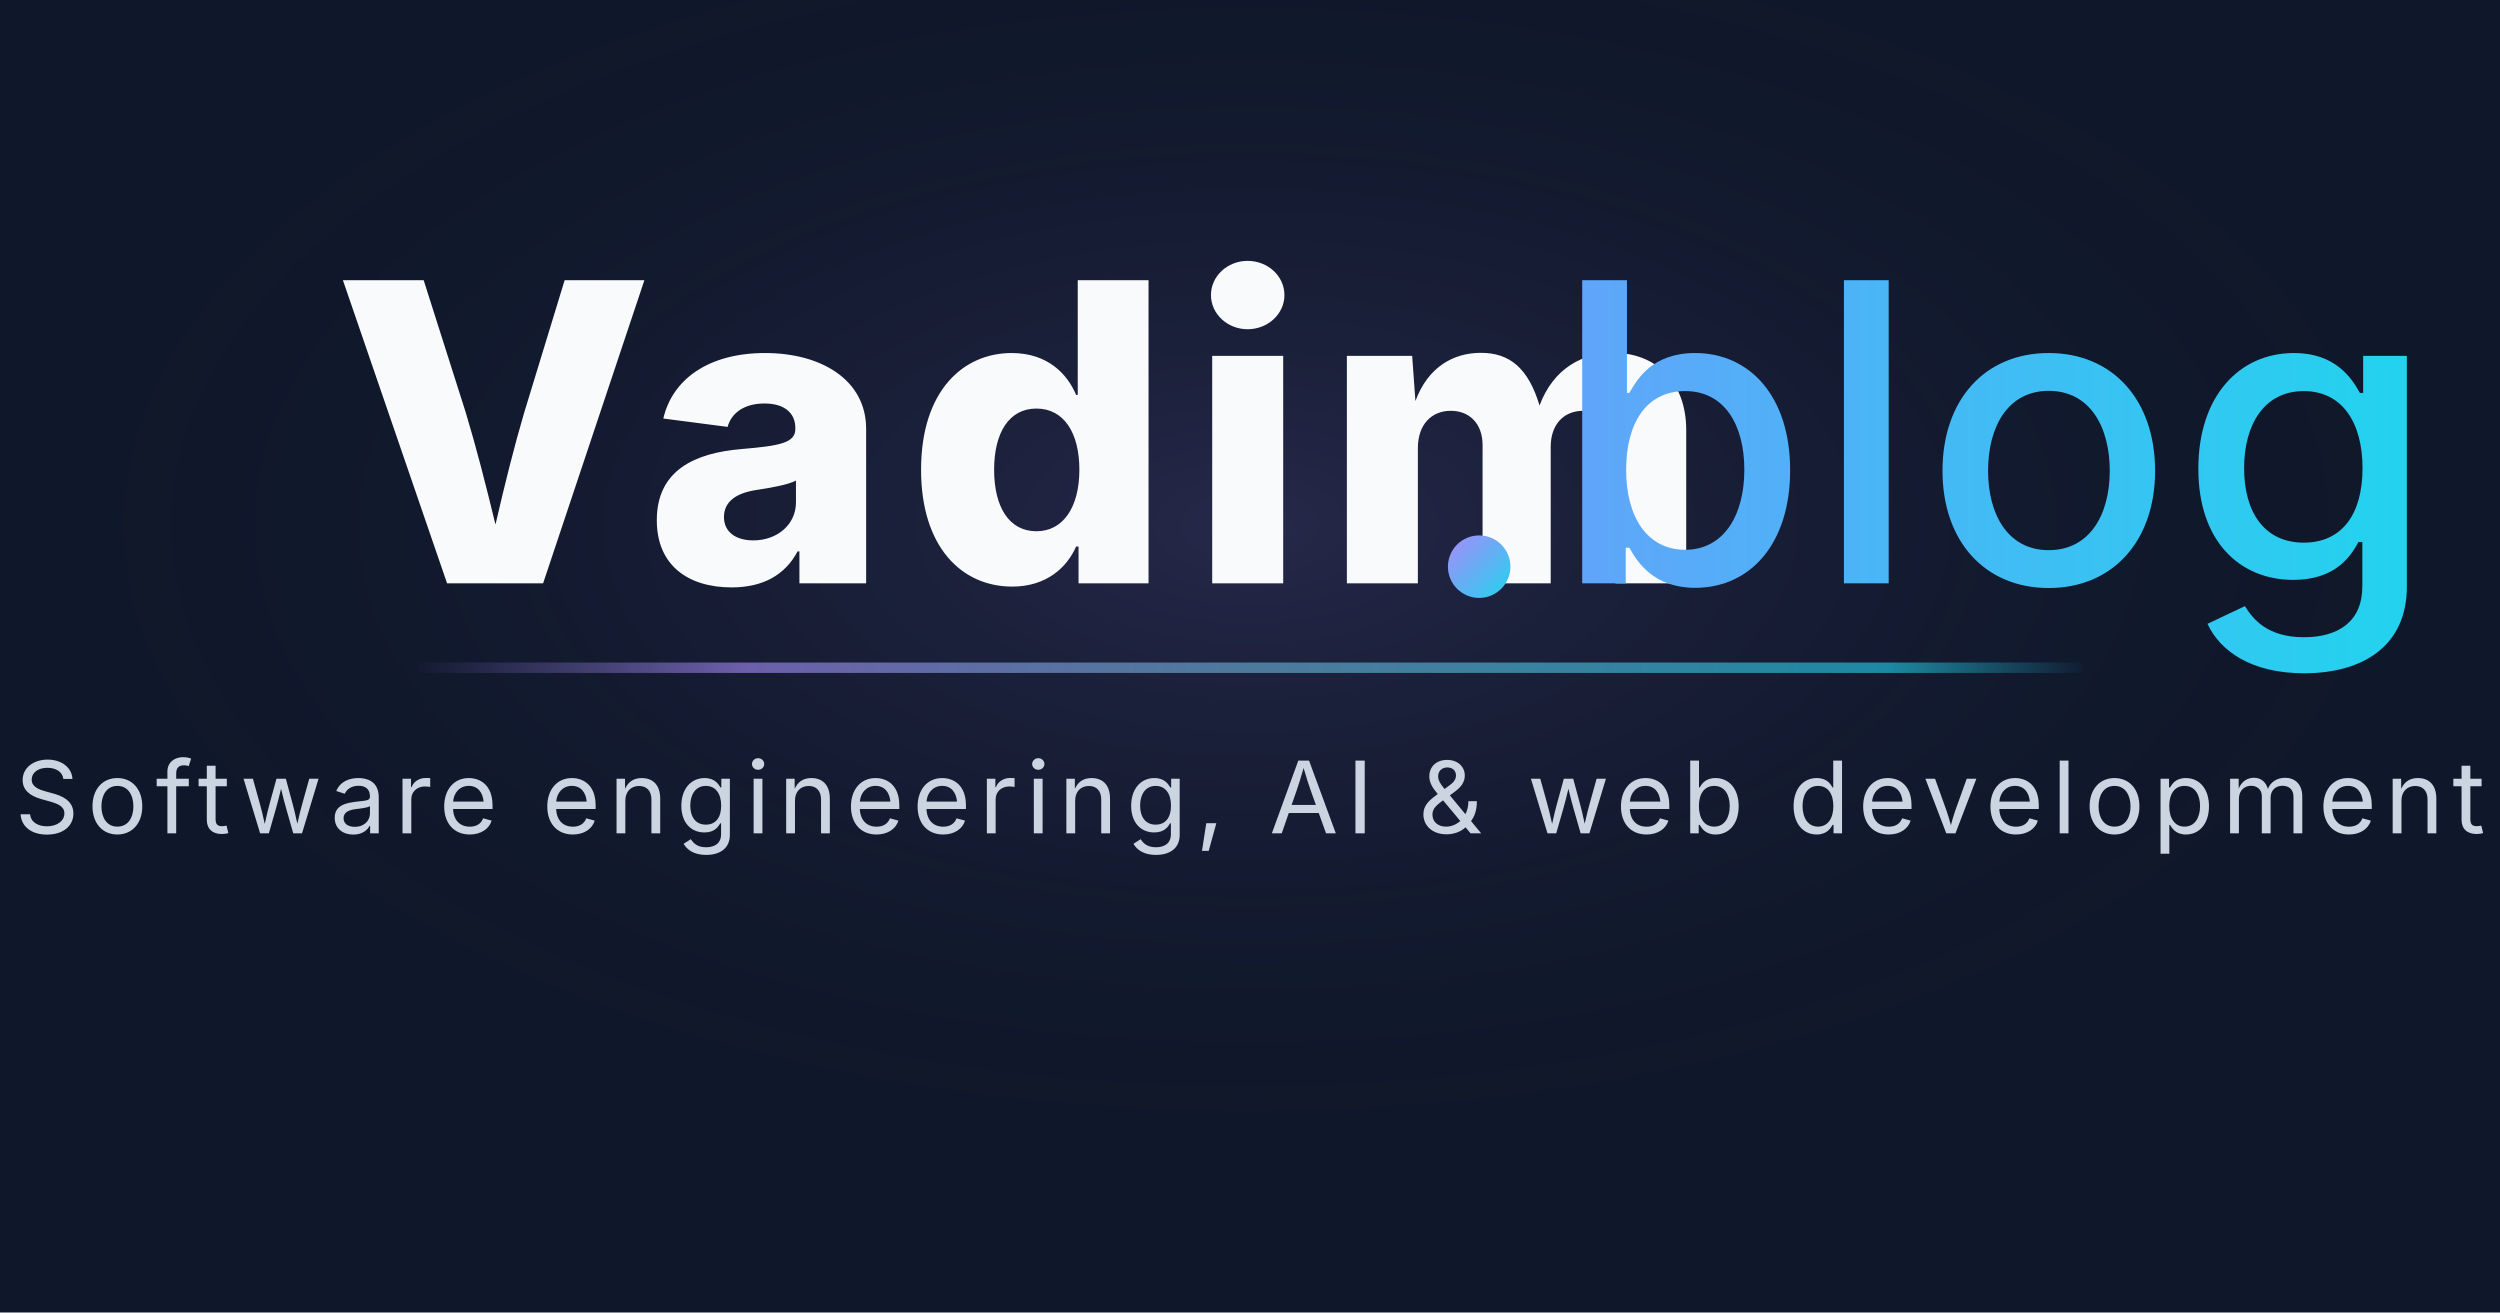
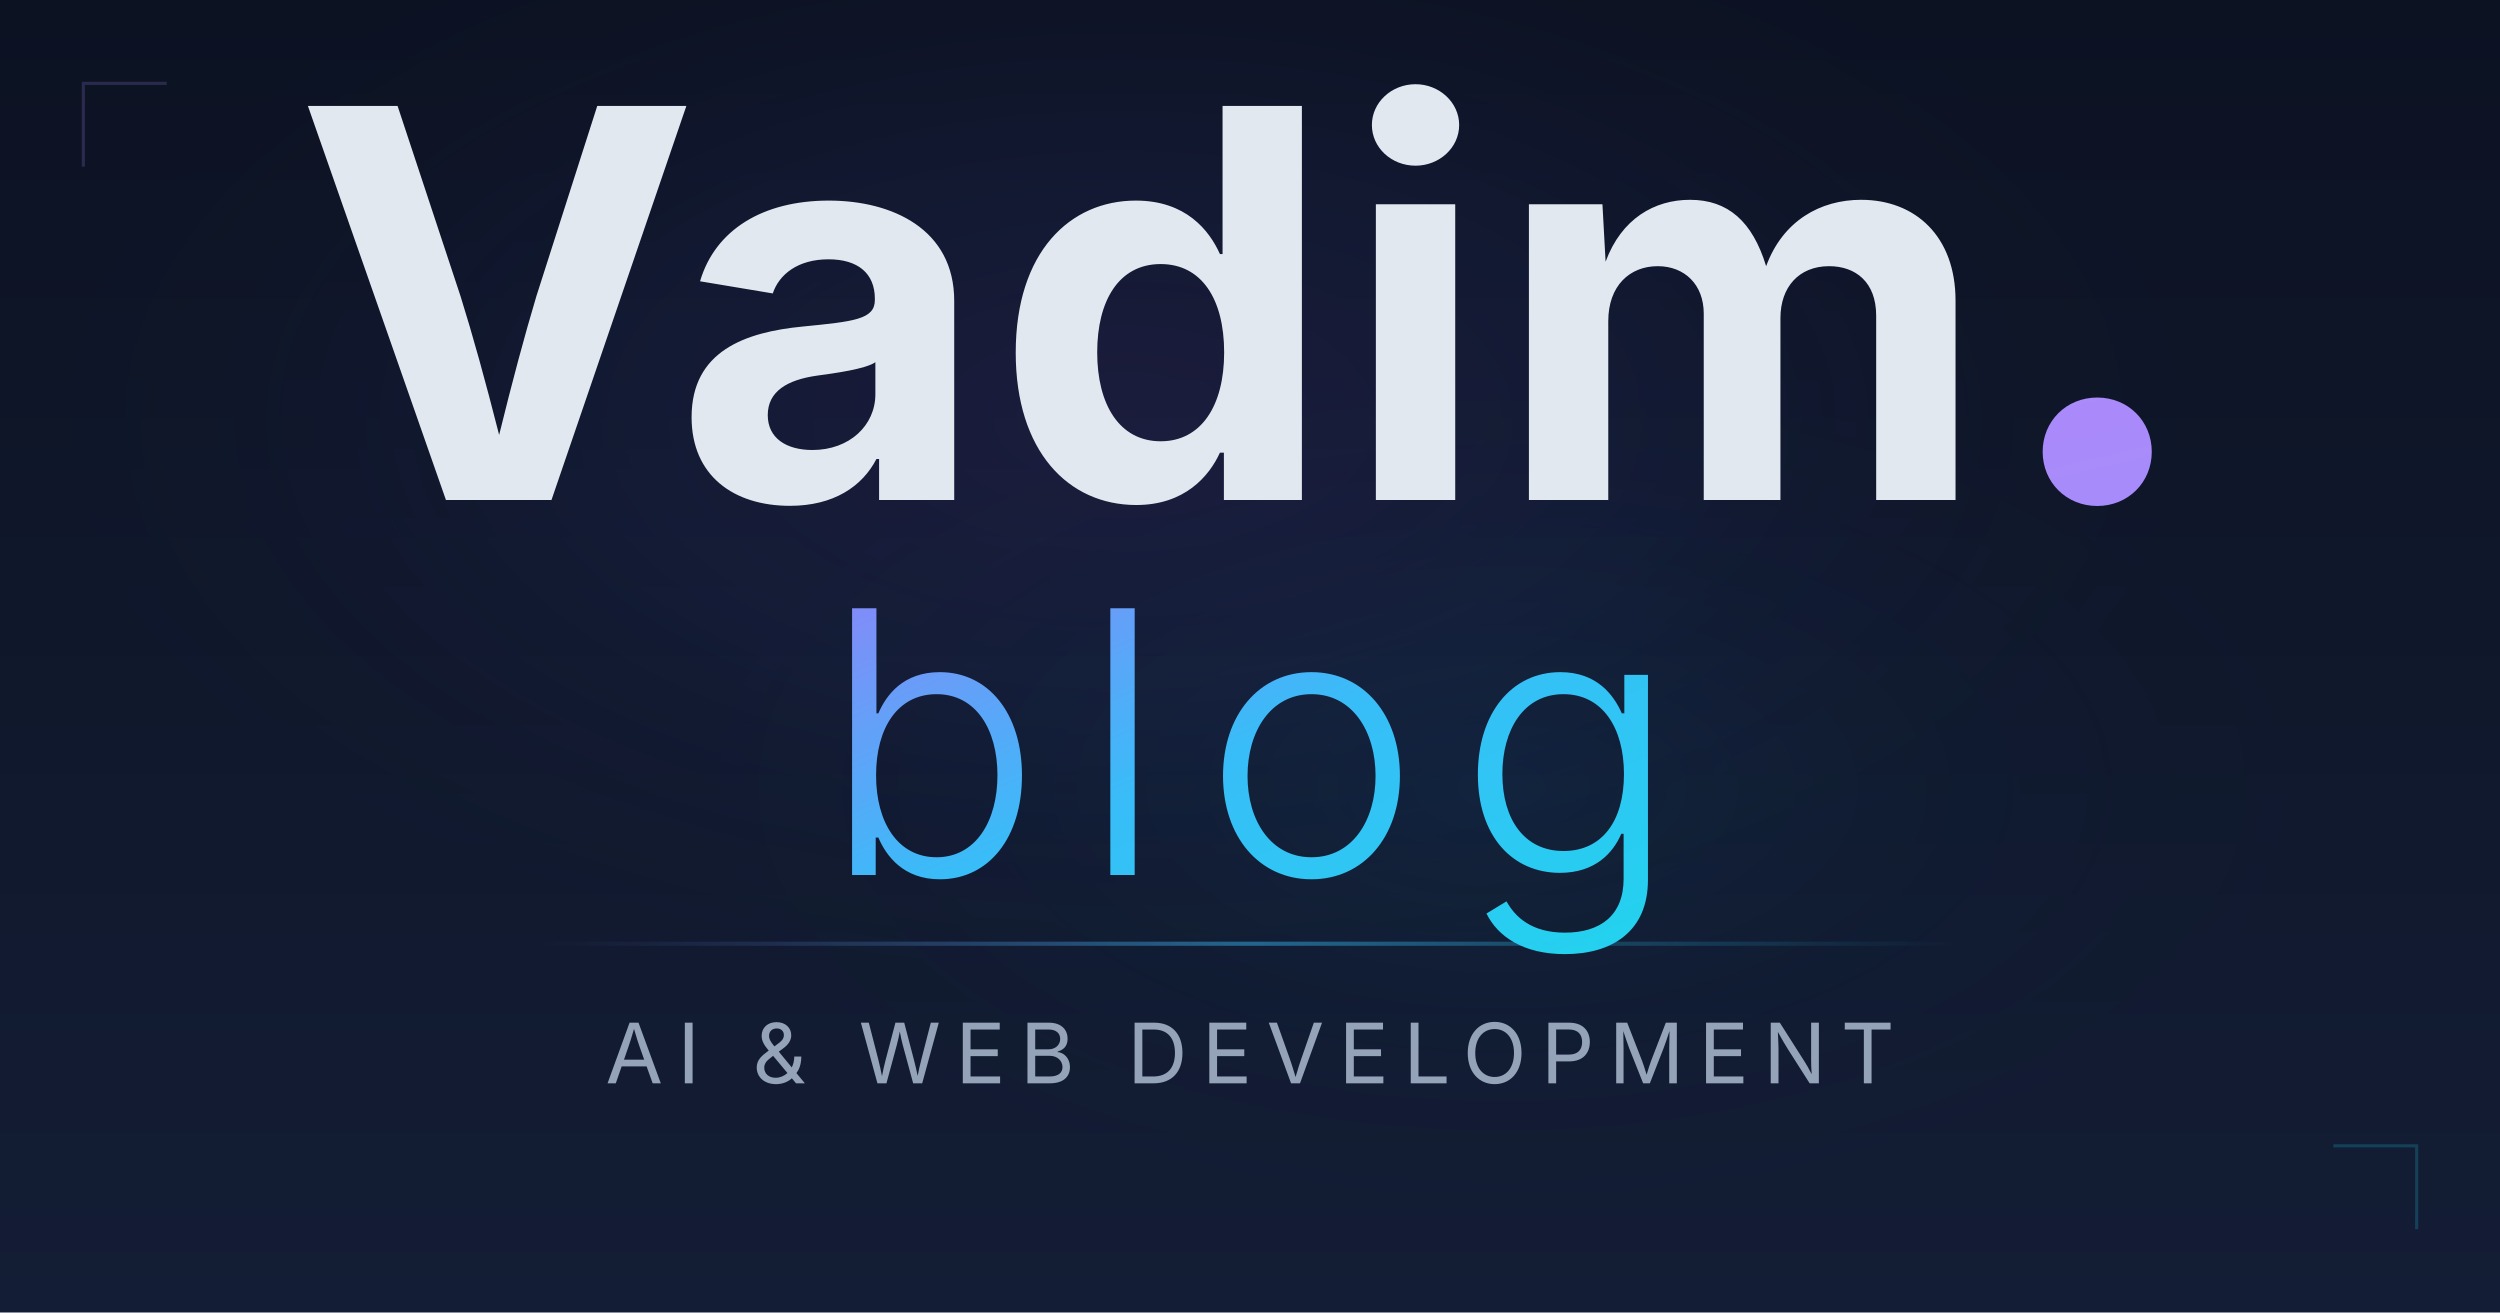
<svg xmlns="http://www.w3.org/2000/svg" viewBox="0 0 1200 630" width="1200" height="630">
  <defs>
-     <linearGradient id="blogGrad" x1="0%" y1="0%" x2="100%" y2="0%">
-       <stop offset="0%" stop-color="#60a5fa" />
+     <linearGradient id="bgGrad" x1="0%" y1="0%" x2="0%" y2="100%">
+       <stop offset="0%" stop-color="#0c1222" />
+       <stop offset="100%" stop-color="#131d35" />
+     </linearGradient>
+     <linearGradient id="blogGrad" x1="0%" y1="0%" x2="100%" y2="100%">
+       <stop offset="0%" stop-color="#818cf8" />
+       <stop offset="45%" stop-color="#38bdf8" />
      <stop offset="100%" stop-color="#22d3ee" />
    </linearGradient>
    <linearGradient id="dotGrad" x1="0%" y1="0%" x2="100%" y2="100%">
-       <stop offset="0%" stop-color="#a78bfa" />
-       <stop offset="100%" stop-color="#22d3ee" />
+       <stop offset="0%" stop-color="#c084fc" />
+       <stop offset="100%" stop-color="#a78bfa" />
    </linearGradient>
    <linearGradient id="underline" x1="0%" y1="0%" x2="100%" y2="0%">
-       <stop offset="0%" stop-color="#a78bfa" stop-opacity="0" />
-       <stop offset="20%" stop-color="#a78bfa" stop-opacity="0.6" />
-       <stop offset="50%" stop-color="#7dd3fc" stop-opacity="0.5" />
-       <stop offset="88%" stop-color="#22d3ee" stop-opacity="0.6" />
+       <stop offset="0%" stop-color="#818cf8" stop-opacity="0" />
+       <stop offset="50%" stop-color="#38bdf8" stop-opacity="0.45" />
      <stop offset="100%" stop-color="#22d3ee" stop-opacity="0" />
    </linearGradient>
-     <radialGradient id="glow" cx="50%" cy="40%" r="50%">
-       <stop offset="0%" stop-color="#a78bfa" stop-opacity="0.15" />
+     <radialGradient id="glow1" cx="45%" cy="32%" r="45%">
+       <stop offset="0%" stop-color="#8b5cf6" stop-opacity="0.10" />
+       <stop offset="50%" stop-color="#6366f1" stop-opacity="0.05" />
+       <stop offset="100%" stop-color="#0f172a" stop-opacity="0" />
+     </radialGradient>
+     <radialGradient id="glow2" cx="60%" cy="60%" r="35%">
+       <stop offset="0%" stop-color="#0ea5e9" stop-opacity="0.07" />
      <stop offset="100%" stop-color="#0f172a" stop-opacity="0" />
    </radialGradient>
  </defs>
-   <rect width="1200" height="630" fill="#0f172a" />
-   <rect width="1200" height="630" fill="url(#glow)" />
-   <g transform="translate(560, 280)">
-     <text x="-400" y="0" font-family="'Instrument Sans', 'Inter', sans-serif" font-size="200" font-weight="800" letter-spacing="8" fill="#f8fafc">Vadim</text>
-     <circle cx="150" cy="-8" r="15" fill="url(#dotGrad)" />
-     <text x="185" y="0" font-family="'Instrument Sans', 'Inter', sans-serif" font-size="200" font-weight="500" letter-spacing="2" fill="url(#blogGrad)">blog</text>
-   </g>
-   <rect x="200" y="318" width="800" height="5" rx="2.5" fill="url(#underline)" />
-   <text x="600" y="400" text-anchor="middle" font-family="'Instrument Sans', 'Inter', sans-serif" font-size="48" font-weight="400" letter-spacing="4" fill="#cbd5e1">Software engineering, AI &amp; web development</text>
+   <rect width="1200" height="630" fill="url(#bgGrad)" />
+   <rect width="1200" height="630" fill="url(#glow1)" />
+   <rect width="1200" height="630" fill="url(#glow2)" />
+   <path d="M 40,80 L 40,40 L 80,40" stroke="#a78bfa" stroke-opacity="0.2" stroke-width="1.5" fill="none" />
+   <path d="M 1120,550 L 1160,550 L 1160,590" stroke="#22d3ee" stroke-opacity="0.2" stroke-width="1.5" fill="none" />
+   <text x="600" y="240" text-anchor="middle" font-family="'Instrument Sans', 'Inter', sans-serif" font-size="260" font-weight="700" letter-spacing="3" fill="#e2e8f0">Vadim<tspan fill="url(#dotGrad)" font-size="310">.</tspan>
+   </text>
+   <text x="600" y="420" text-anchor="middle" font-family="'Instrument Sans', 'Inter', sans-serif" font-size="176" font-weight="300" letter-spacing="18" fill="url(#blogGrad)">blog</text>
+   <rect x="260" y="452" width="680" height="2" rx="1" fill="url(#underline)" />
+   <text x="600" y="520" text-anchor="middle" font-family="'Instrument Sans', 'Inter', sans-serif" font-size="40" font-weight="400" letter-spacing="7" fill="#94a3b8">AI &amp; WEB DEVELOPMENT</text>
</svg>
